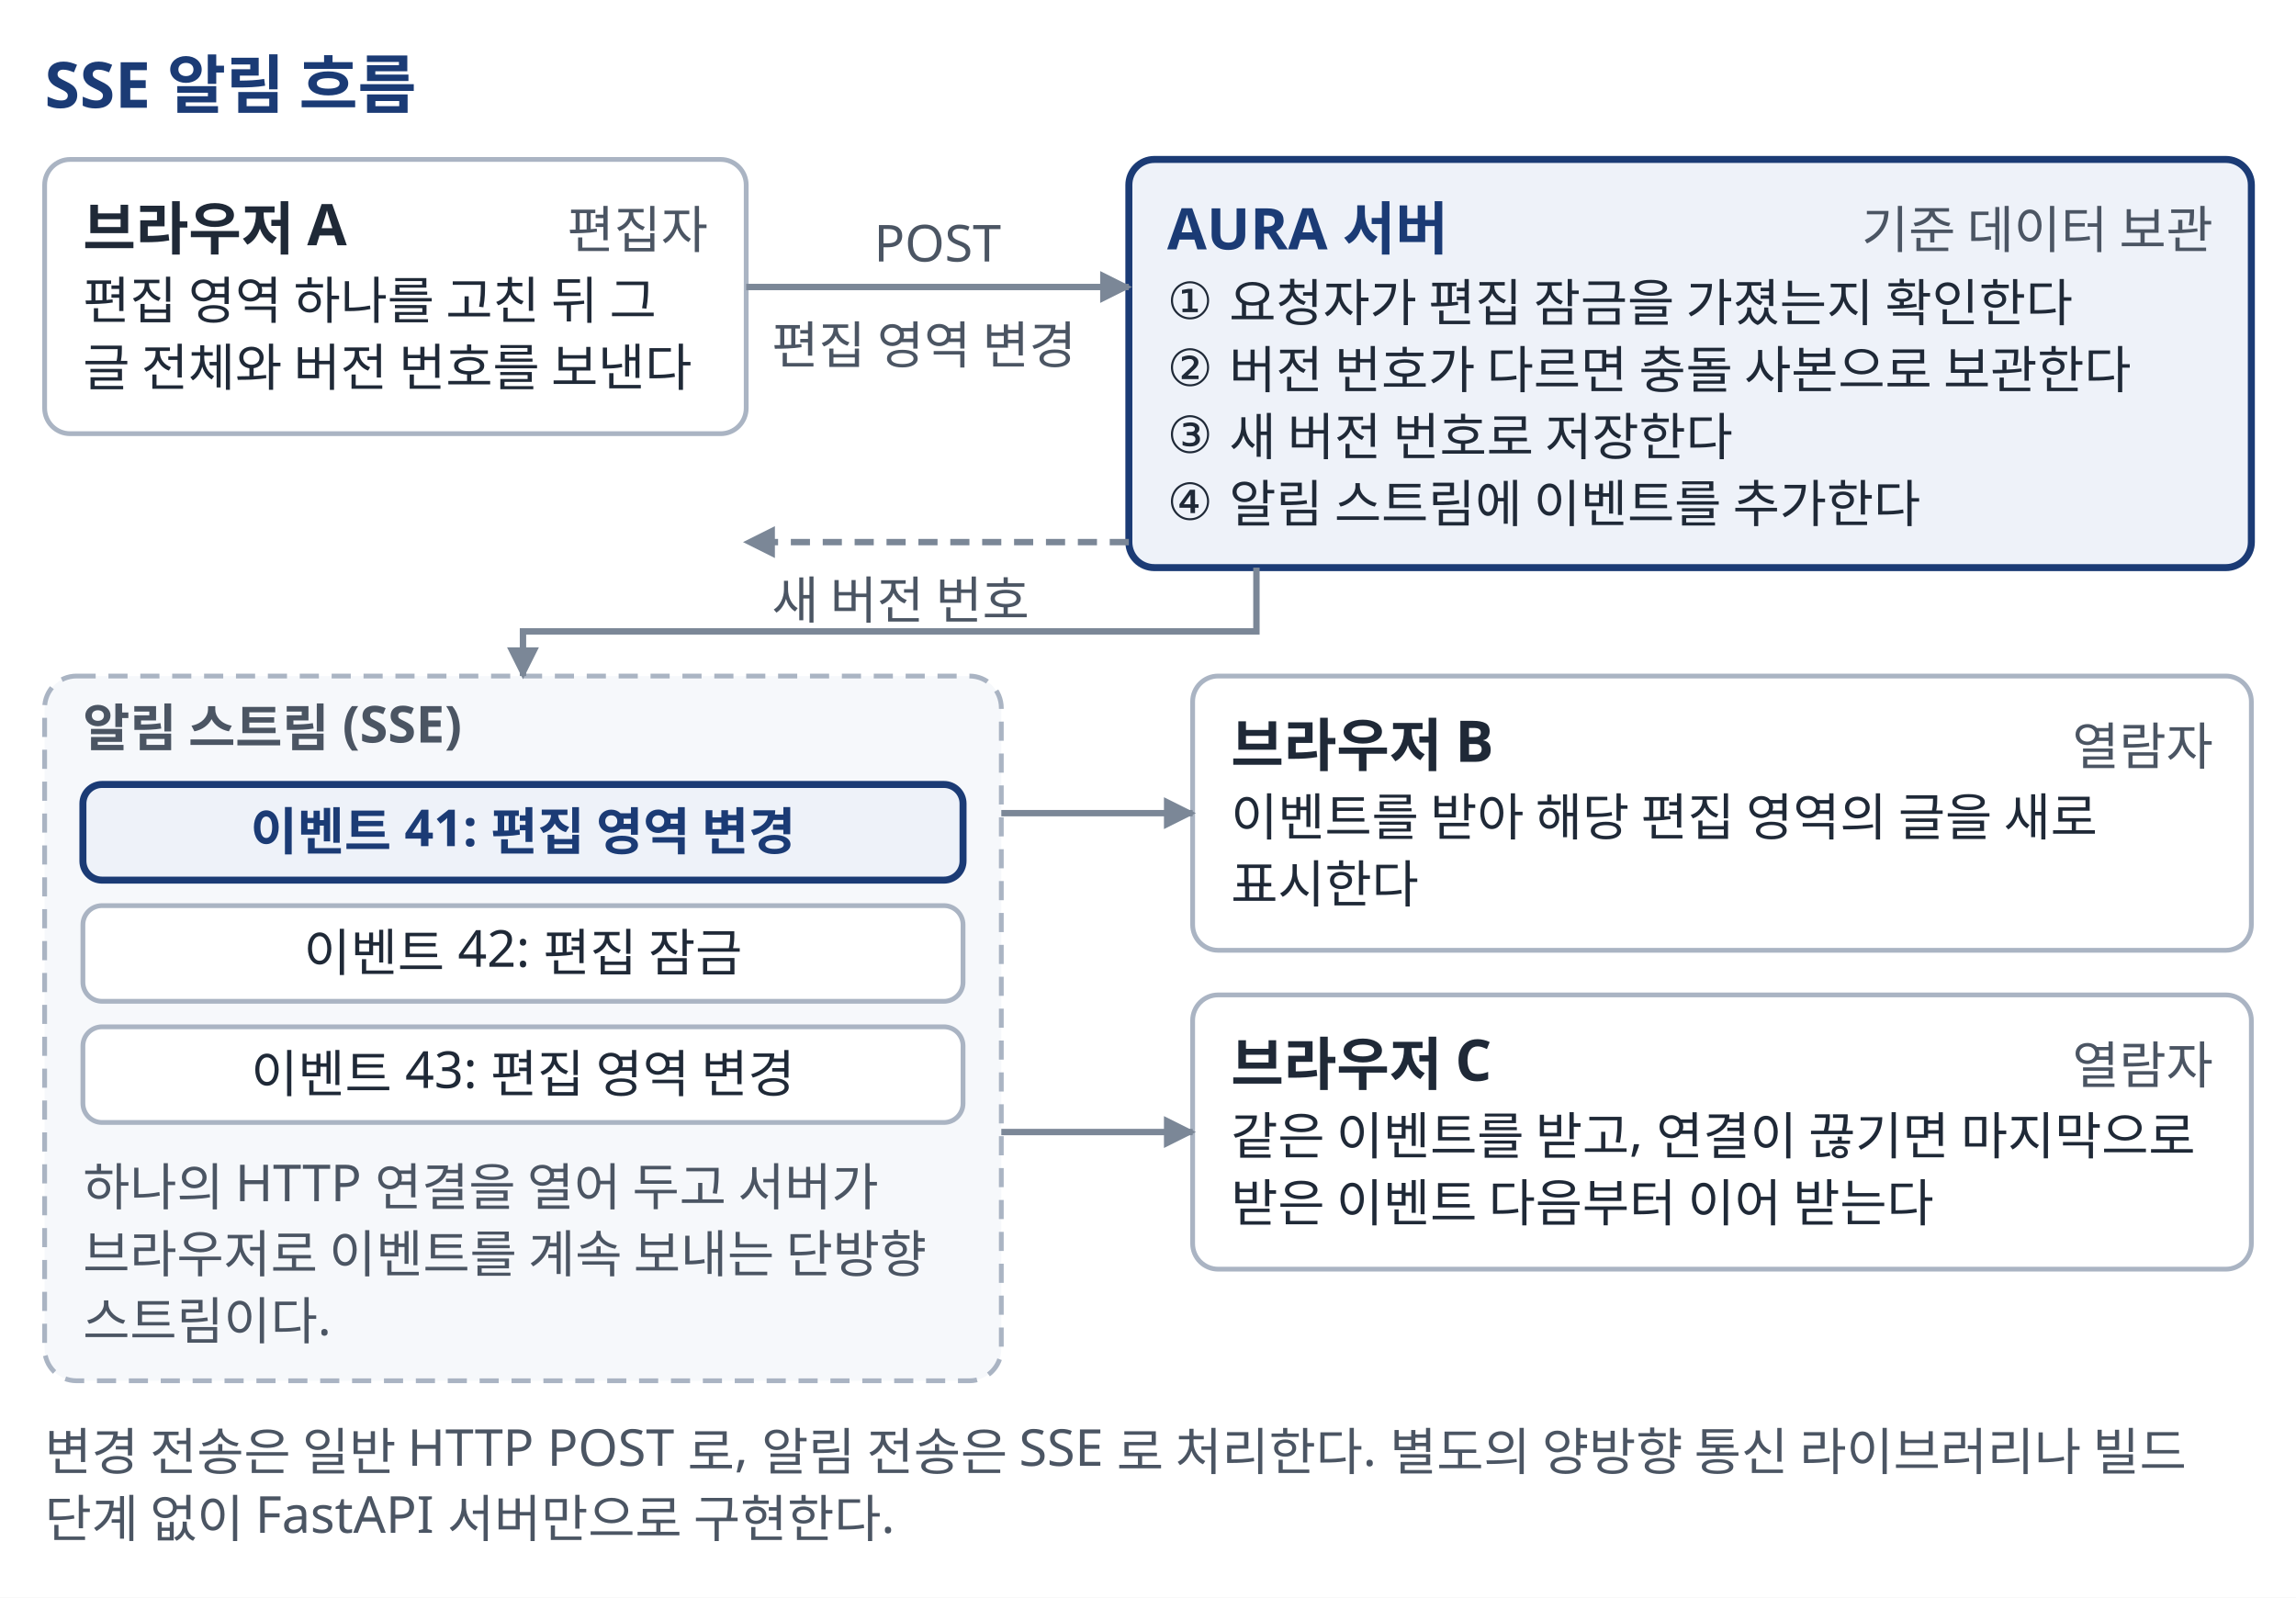
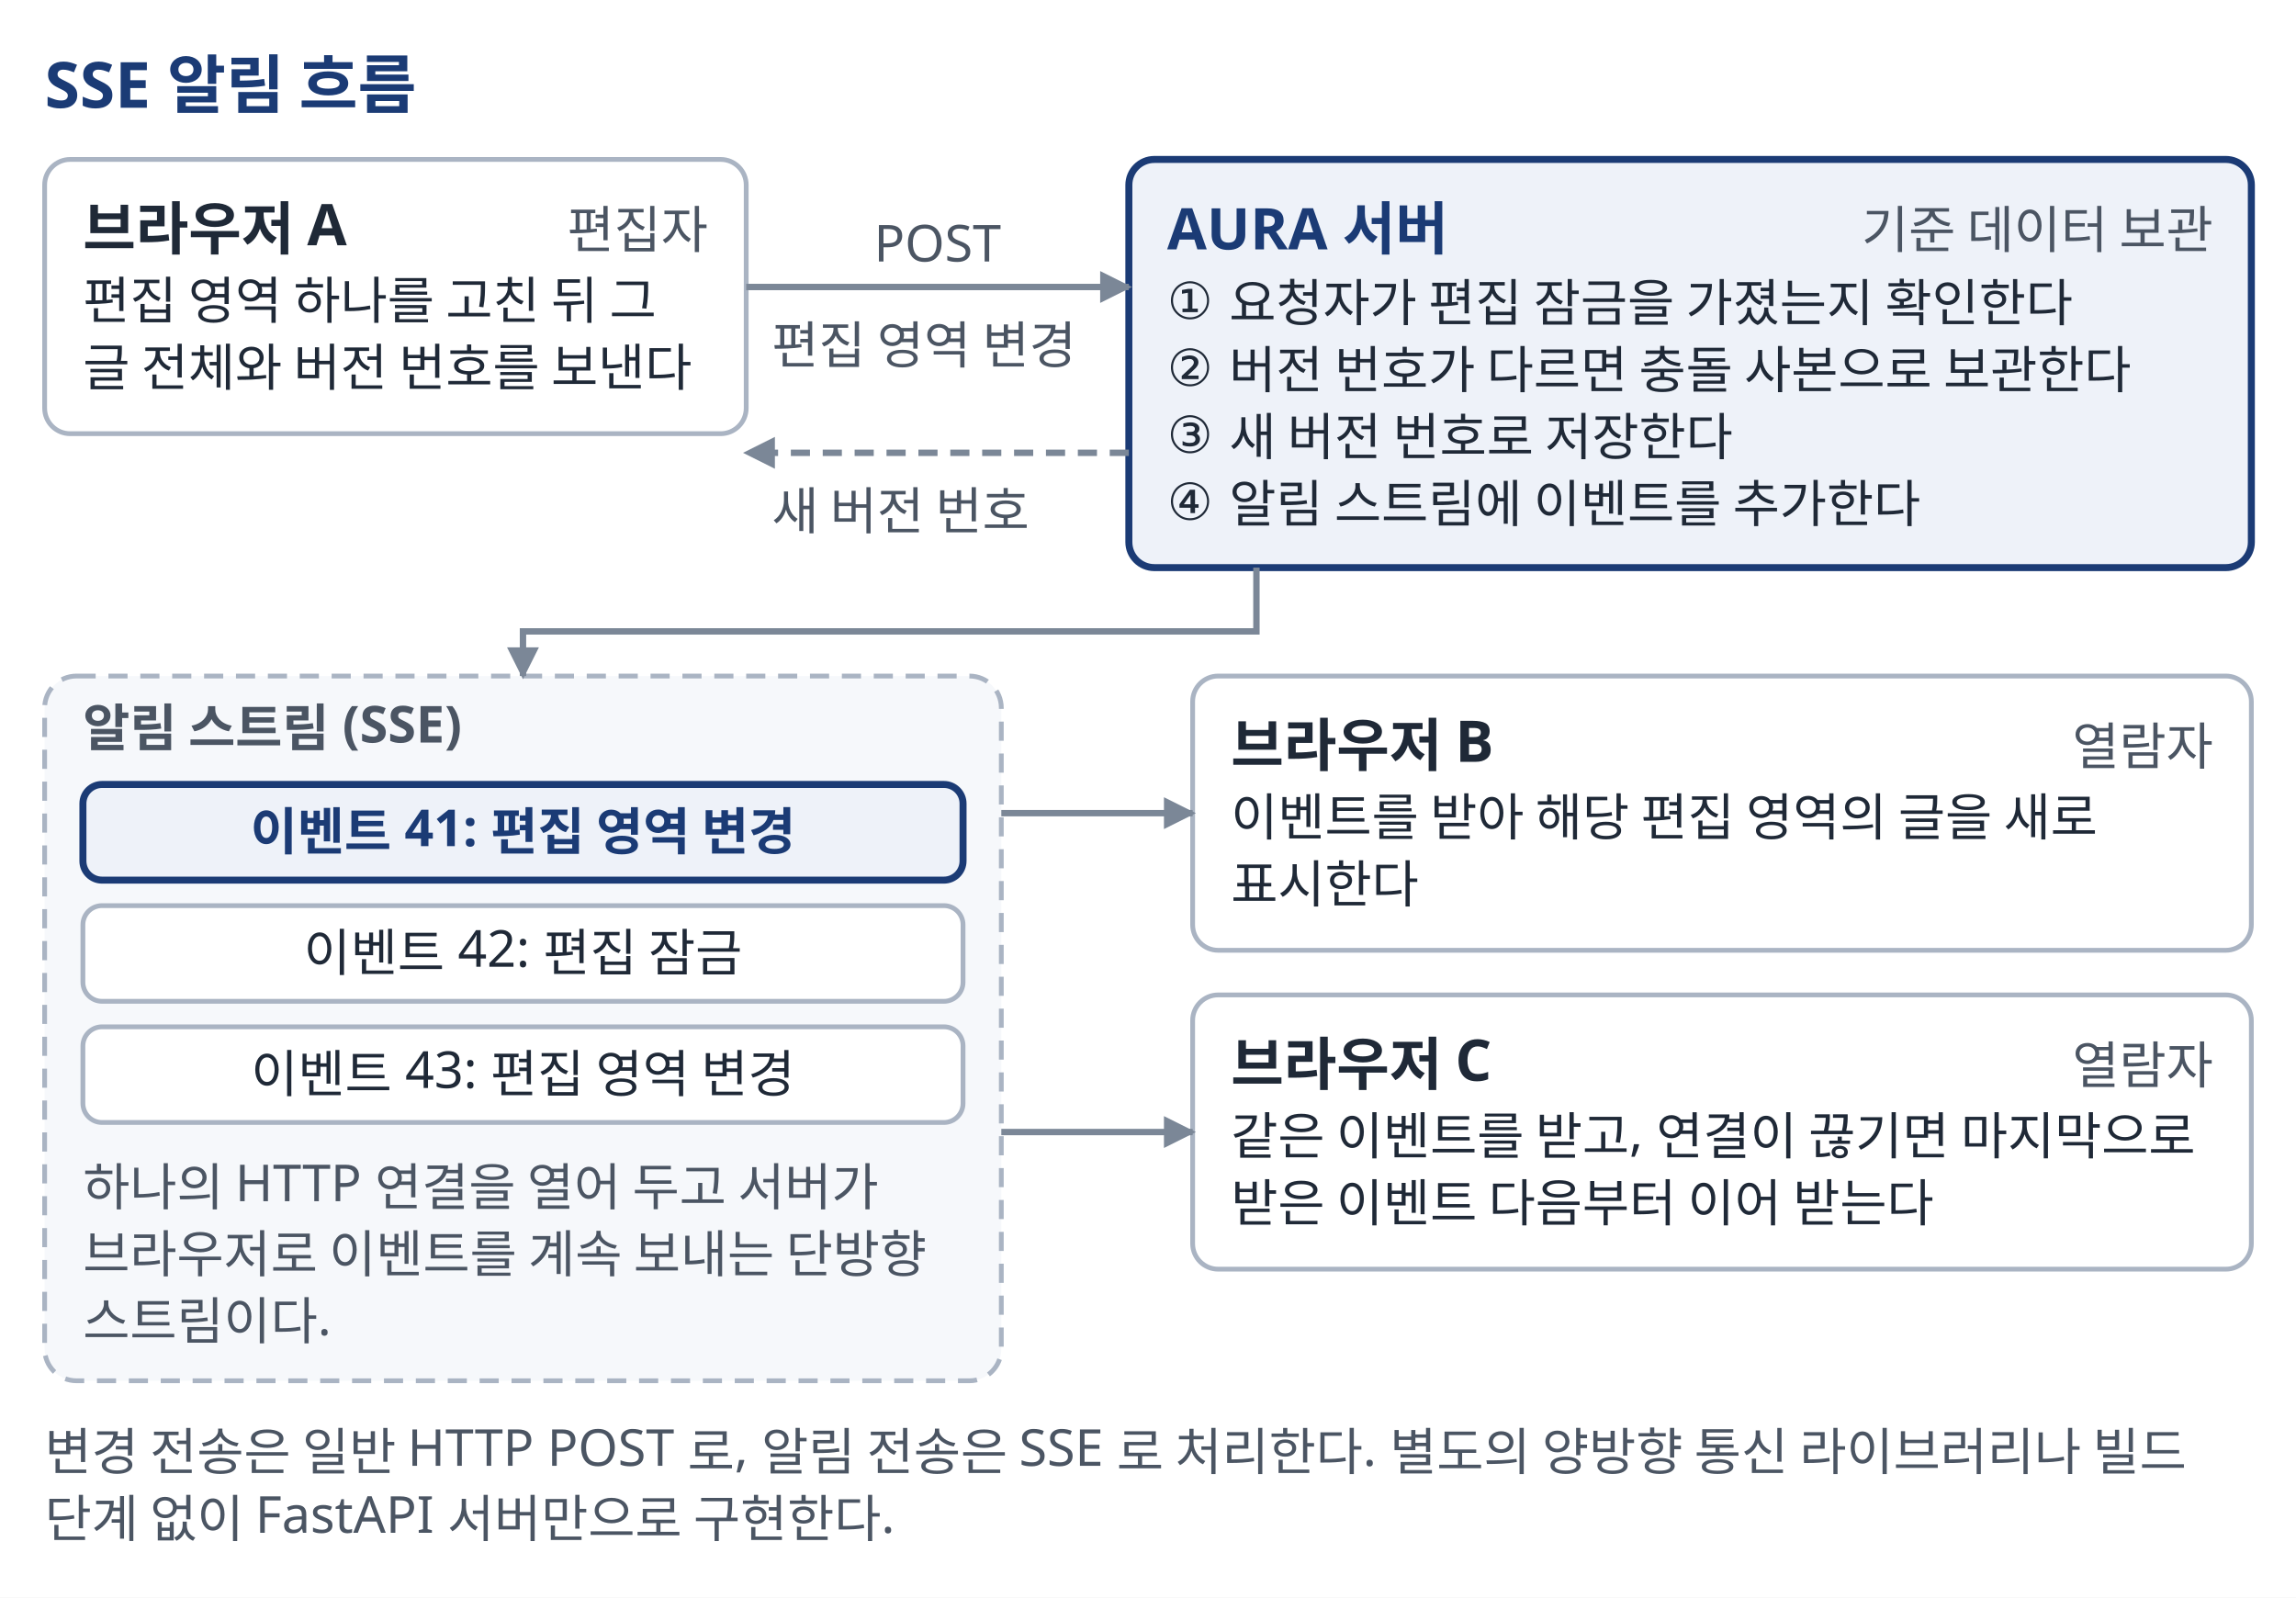
<svg xmlns="http://www.w3.org/2000/svg" width="720" height="501" viewBox="0 0 720 501" font-family="Pretendard, 'Noto Sans KR', 'Apple SD Gothic Neo', 'Malgun Gothic', sans-serif">
  <defs>
    <marker id="head" viewBox="0 0 10 10" refX="9" refY="5" markerWidth="5" markerHeight="5" orient="auto-start-reverse">
      <path d="M0,0 L10,5 L0,10 z" fill="#7b8797" />
    </marker>
    <marker id="tail" viewBox="0 0 10 10" refX="9" refY="5" markerWidth="5" markerHeight="5" orient="auto-start-reverse">
      <path d="M0,0 L10,5 L0,10 z" fill="#7b8797" />
    </marker>
  </defs>
  <rect width="720" height="501" fill="#ffffff" />
  <text x="14.0" y="33.8" font-size="20" font-weight="700" fill="#1b3b75" text-anchor="start">SSE 알림 흐름</text>
  <rect x="354.0" y="50.0" width="352.0" height="128.0" rx="8" fill="#eef2f9" stroke="#1b3b75" stroke-width="2.2" />
  <text x="694.0" y="77.8" font-size="16" font-weight="400" fill="#4b5563" text-anchor="end">기준 데이터 보관</text>
  <text x="366.0" y="78.2" font-size="18" font-weight="700" fill="#1b3b75" text-anchor="start">AURA 서버</text>
  <text x="366.0" y="100.0" font-size="16" font-weight="400" fill="#1f2937" text-anchor="start">① 요청자가 편집 잠금을 가졌는지 확인한다</text>
  <text x="366.0" y="121.0" font-size="16" font-weight="400" fill="#1f2937" text-anchor="start">② 버전 번호가 다르면 충돌 사본으로 보관한다</text>
  <text x="366.0" y="142.0" font-size="16" font-weight="400" fill="#1f2937" text-anchor="start">③ 새 버전 번호로 저장한다</text>
  <text x="366.0" y="163.0" font-size="16" font-weight="400" fill="#1f2937" text-anchor="start">④ 알림 스트림에 이벤트를 추가한다</text>
  <rect x="14.0" y="50.0" width="220.0" height="86.0" rx="8" fill="#ffffff" stroke="#aab4c3" stroke-width="1.5" />
  <text x="222.0" y="77.8" font-size="16" font-weight="400" fill="#4b5563" text-anchor="end">편집자</text>
  <text x="26.0" y="78.2" font-size="18" font-weight="700" fill="#1f2937" text-anchor="start">브라우저 A</text>
  <text x="26.0" y="100.0" font-size="16" font-weight="400" fill="#1f2937" text-anchor="start">편집 영역 하나를 고친 뒤 그</text>
  <text x="26.0" y="121.0" font-size="16" font-weight="400" fill="#1f2937" text-anchor="start">글 전체와 버전 번호를 보낸다</text>
  <path d="M234.0,90.0 L354.0,90.0" fill="none" stroke="#7b8797" stroke-width="2.0" marker-end="url(#head)" />
  <text x="294.0" y="82.0" font-size="16" font-weight="400" fill="#4b5563" text-anchor="middle" paint-order="stroke" stroke="#ffffff" stroke-width="5" stroke-linejoin="round">POST</text>
  <text x="242.0" y="114.0" font-size="16" font-weight="400" fill="#4b5563" text-anchor="start">편집 영역 변경</text>
-   <path d="M354.0,170.0 L234.0,170.0" fill="none" stroke="#7b8797" stroke-width="2.0" stroke-dasharray="6 4" marker-end="url(#head)" />
-   <text x="242.0" y="194.0" font-size="16" font-weight="400" fill="#4b5563" text-anchor="start">새 버전 번호</text>
+   <path d="M354.0,142.0 L234.0,142.0" fill="none" stroke="#7b8797" stroke-width="2.0" stroke-dasharray="6 4" marker-end="url(#head)" />
+   <text x="242.0" y="166.0" font-size="16" font-weight="400" fill="#4b5563" text-anchor="start">새 버전 번호</text>
  <rect x="14.0" y="212.0" width="300.0" height="221.0" rx="10" fill="#f6f8fb" stroke="#aab4c3" stroke-width="1.5" stroke-dasharray="6 4" />
  <text x="26.0" y="234.0" font-size="16" font-weight="700" fill="#4b5563" text-anchor="start">알림 스트림 (SSE)</text>
  <rect x="26.0" y="246.0" width="276.0" height="30.0" rx="6" fill="#eef2f9" stroke="#1b3b75" stroke-width="2.2" />
  <text x="164.0" y="266.5" font-size="16" font-weight="700" fill="#1b3b75" text-anchor="middle">이벤트 41: 편집 영역 변경</text>
  <rect x="26.0" y="284.0" width="276.0" height="30.0" rx="6" fill="#ffffff" stroke="#aab4c3" stroke-width="1.5" />
  <text x="164.0" y="304.5" font-size="16" font-weight="400" fill="#1f2937" text-anchor="middle">이벤트 42: 편집 잠금</text>
  <rect x="26.0" y="322.0" width="276.0" height="30.0" rx="6" fill="#ffffff" stroke="#aab4c3" stroke-width="1.5" />
  <text x="164.0" y="342.5" font-size="16" font-weight="400" fill="#1f2937" text-anchor="middle">이벤트 43: 편집 영역 변경</text>
  <text x="26.0" y="378.0" font-size="16" font-weight="400" fill="#4b5563" text-anchor="start">하나의 HTTP 연결을 열어 두고 서버가</text>
  <text x="26.0" y="399.0" font-size="16" font-weight="400" fill="#4b5563" text-anchor="start">브라우저로 이벤트를 계속 보내는 단방향</text>
  <text x="26.0" y="420.0" font-size="16" font-weight="400" fill="#4b5563" text-anchor="start">스트림이다.</text>
  <path d="M394.0,178.0 L394.0,198.0 L164.0,198.0 L164.0,212.0" fill="none" stroke="#7b8797" stroke-width="2.0" marker-end="url(#head)" />
  <rect x="374.0" y="212.0" width="332.0" height="86.0" rx="8" fill="#ffffff" stroke="#aab4c3" stroke-width="1.5" />
  <text x="694.0" y="239.8" font-size="16" font-weight="400" fill="#4b5563" text-anchor="end">열람자</text>
  <text x="386.0" y="240.2" font-size="18" font-weight="700" fill="#1f2937" text-anchor="start">브라우저 B</text>
  <text x="386.0" y="262.0" font-size="16" font-weight="400" fill="#1f2937" text-anchor="start">이벤트를 받아 해당 편집 영역의 글을 새로</text>
  <text x="386.0" y="283.0" font-size="16" font-weight="400" fill="#1f2937" text-anchor="start">표시한다</text>
  <rect x="374.0" y="312.0" width="332.0" height="86.0" rx="8" fill="#ffffff" stroke="#aab4c3" stroke-width="1.5" />
  <text x="694.0" y="339.8" font-size="16" font-weight="400" fill="#4b5563" text-anchor="end">열람자</text>
  <text x="386.0" y="340.2" font-size="18" font-weight="700" fill="#1f2937" text-anchor="start">브라우저 C</text>
  <text x="386.0" y="362.0" font-size="16" font-weight="400" fill="#1f2937" text-anchor="start">같은 이벤트를 받고, 연결이 끊기면 마지막으로</text>
  <text x="386.0" y="383.0" font-size="16" font-weight="400" fill="#1f2937" text-anchor="start">받은 이벤트 다음부터 이어 받는다</text>
  <path d="M314.0,255.0 L374.0,255.0" fill="none" stroke="#7b8797" stroke-width="2.0" marker-end="url(#head)" />
  <path d="M314.0,355.0 L374.0,355.0" fill="none" stroke="#7b8797" stroke-width="2.0" marker-end="url(#head)" />
  <text x="14.0" y="461.0" font-size="16" font-weight="400" fill="#4b5563" text-anchor="start">변경 전송은 일반 HTTP POST 로, 알림 전송은 SSE 로 처리한다. 별도의 양방향 통신 라이브러리나 빌드</text>
  <text x="14.0" y="482.0" font-size="16" font-weight="400" fill="#4b5563" text-anchor="start">단계 없이 FastAPI 서버만으로 구현한다.</text>
</svg>
